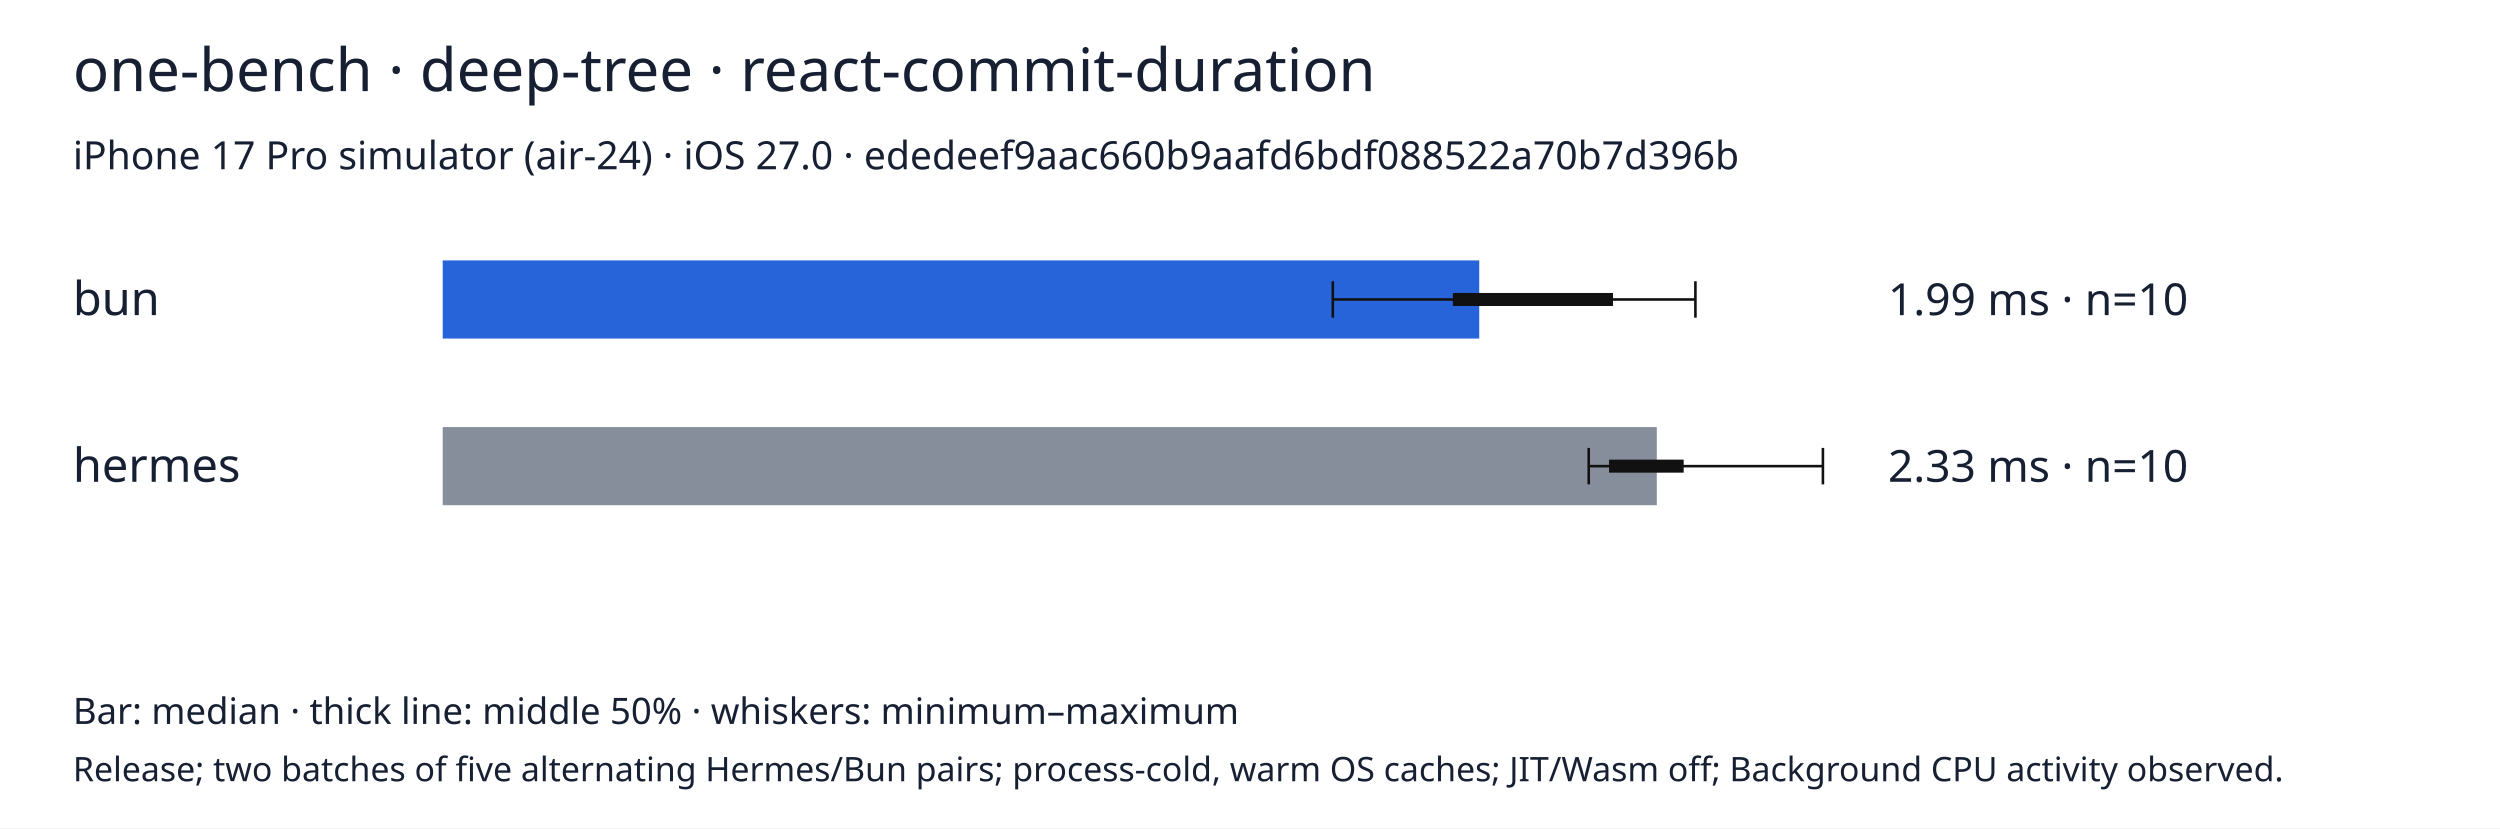
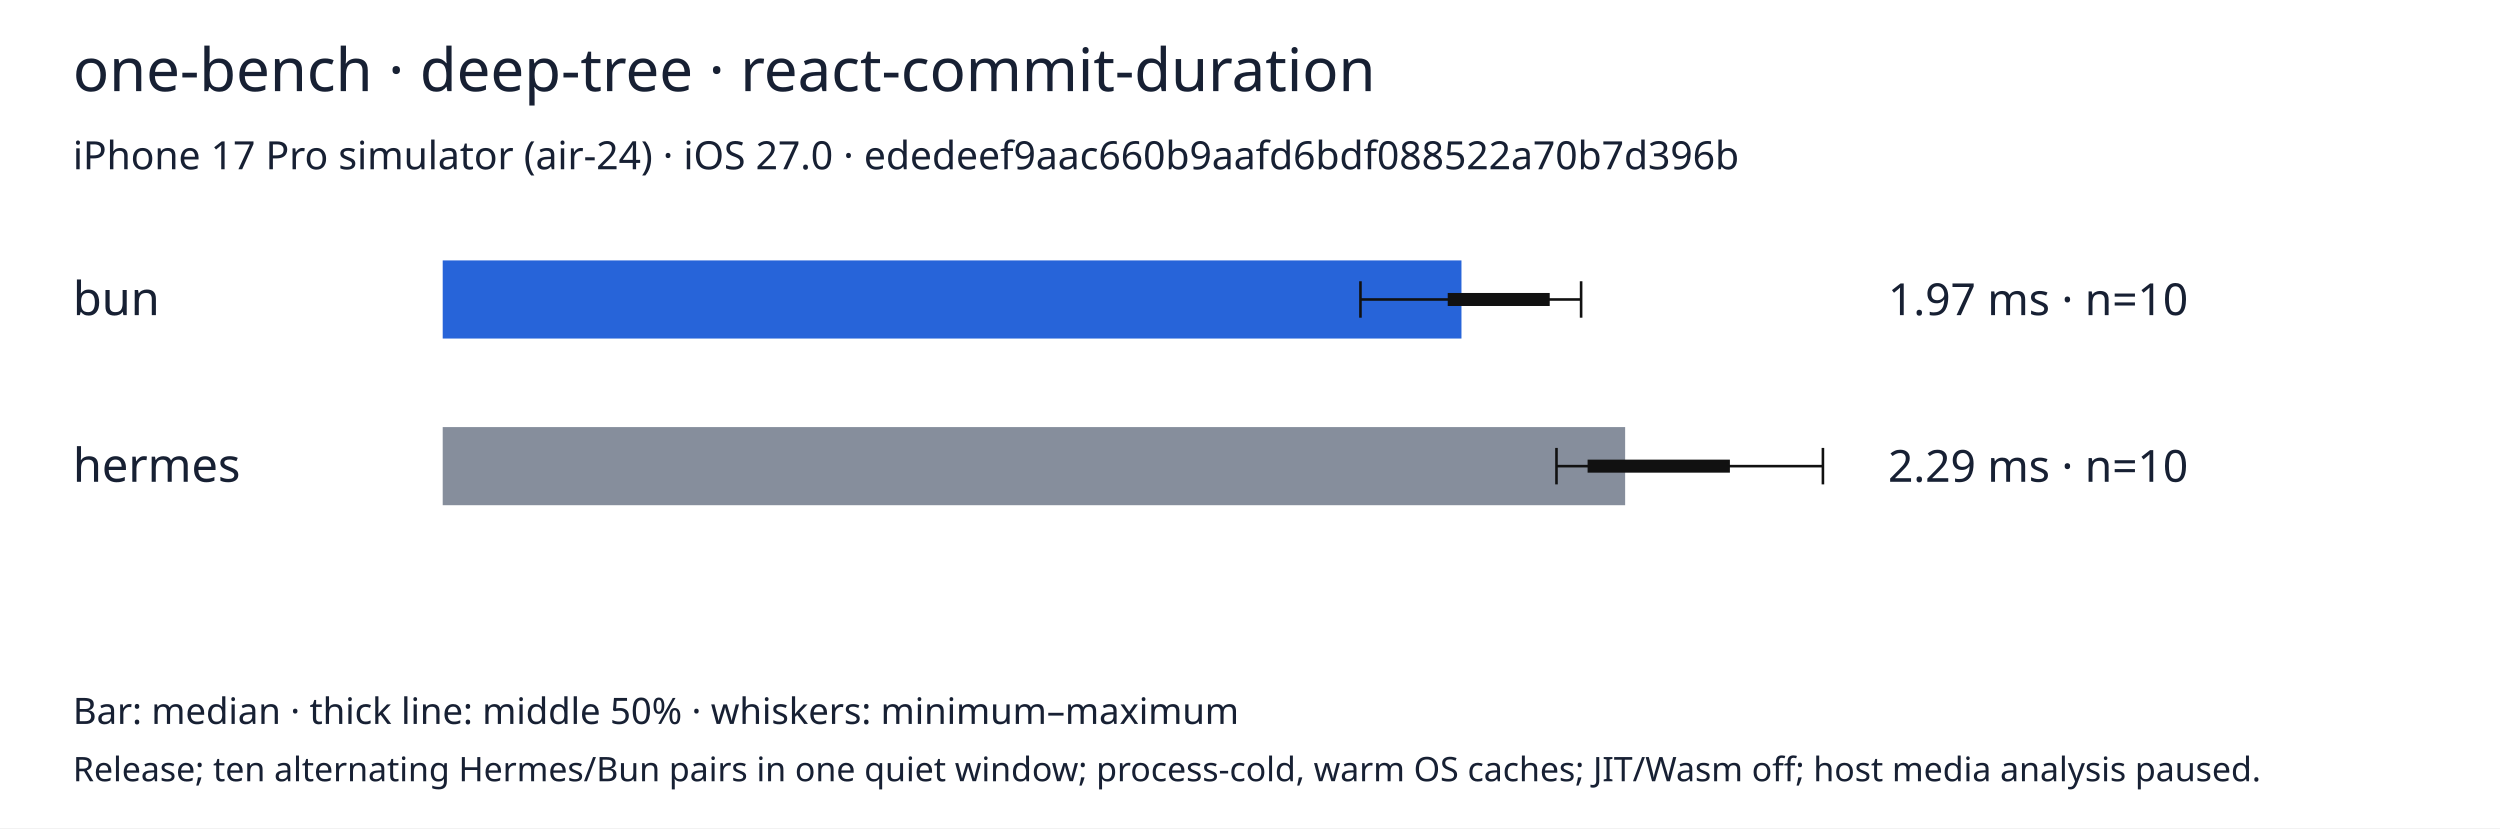
<svg xmlns="http://www.w3.org/2000/svg" width="960" height="318" viewBox="0 0 960 318">
  <rect width="100%" height="100%" fill="#fff" />
  <g font-family="system-ui, sans-serif" fill="#172033">
    <text x="28" y="35" font-size="23">one-bench · deep-tree · react-commit-duration</text>
    <text x="28" y="65" font-size="15">iPhone 17 Pro simulator (air-24) · iOS 27.0 · ededeef9aac660b9aafd6bdf088522a70b7d396b</text>
    <text x="28" y="121" font-size="18">bun</text>
-     <rect x="170" y="100" width="398.028" height="30" fill="#2764d9" />
-     <path d="M511.795,115 H651.037 M511.795,108 V122 M651.037,108 V122" stroke="#111" fill="none" />
-     <path d="M557.897,115 H619.397" stroke="#111" stroke-width="5" />
-     <text x="725" y="121" font-size="17">1.99 ms · n=10</text>
+     <rect x="170" y="100" width="391.202" height="30" fill="#2764d9" />
+     <path d="M522.415,115 H607.145 M522.415,108 V122 M607.145,108 V122" stroke="#111" fill="none" />
+     <path d="M555.925,115 H595.093" stroke="#111" stroke-width="5" />
+     <text x="725" y="121" font-size="17">1.97 ms · n=10</text>
    <text x="28" y="185" font-size="18">hermes</text>
-     <rect x="170" y="164" width="466.213" height="30" fill="#868e9c" />
-     <path d="M610.071,179 H700 M610.071,172 V186 M700,172 V186" stroke="#111" fill="none" />
-     <path d="M617.873,179 H646.53" stroke="#111" stroke-width="5" />
-     <text x="725" y="185" font-size="17">2.33 ms · n=10</text>
+     <rect x="170" y="164" width="454.052" height="30" fill="#868e9c" />
+     <path d="M597.688,179 H700 M597.688,172 V186 M700,172 V186" stroke="#111" fill="none" />
+     <path d="M609.635,179 H664.279" stroke="#111" stroke-width="5" />
+     <text x="725" y="185" font-size="17">2.29 ms · n=10</text>
    <text x="28" y="278" font-size="14">Bar: median · thick line: middle 50% · whiskers: minimum–maximum</text>
-     <text x="28" y="300" font-size="13">Release; two batches of five alternating Hermes/Bun pairs; process-cold, warm OS caches; JIT/Wasm off; Background CPU activity observed.</text>
+     <text x="28" y="300" font-size="13">Release; ten alternating Hermes/Bun pairs in one quiet window; process-cold, warm OS caches; JIT/Wasm off; host media analysis paused.</text>
  </g>
</svg>
